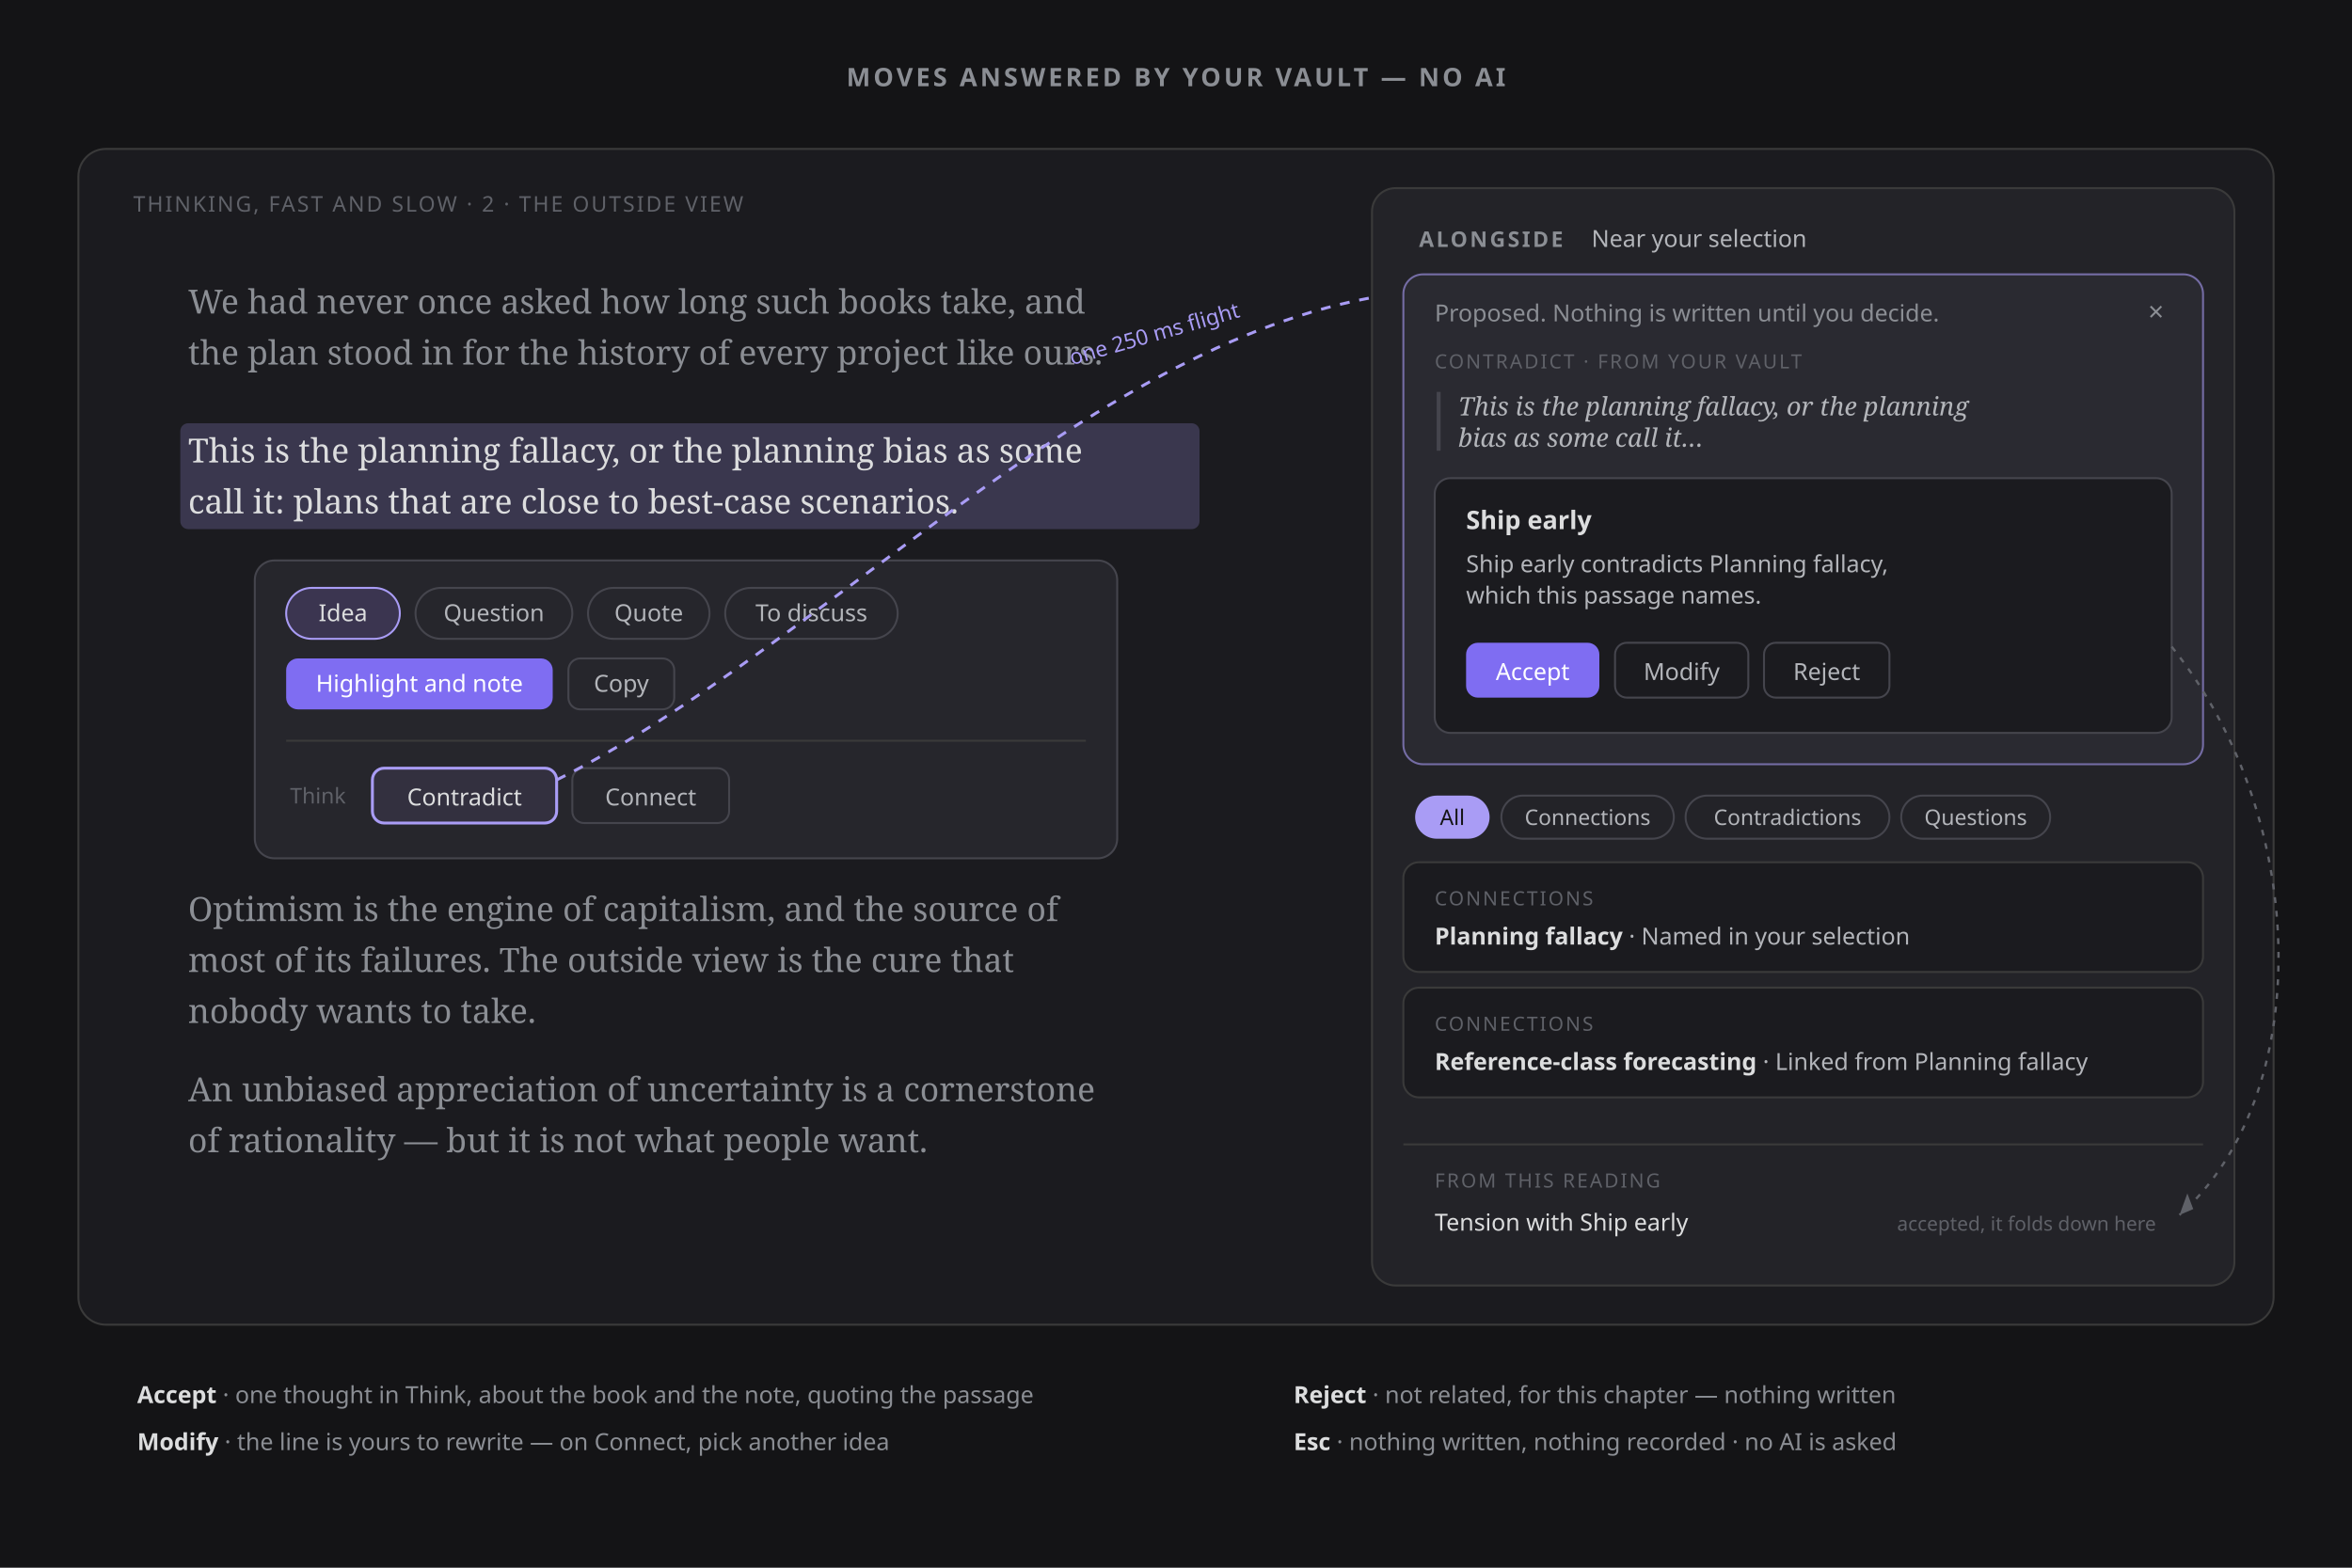
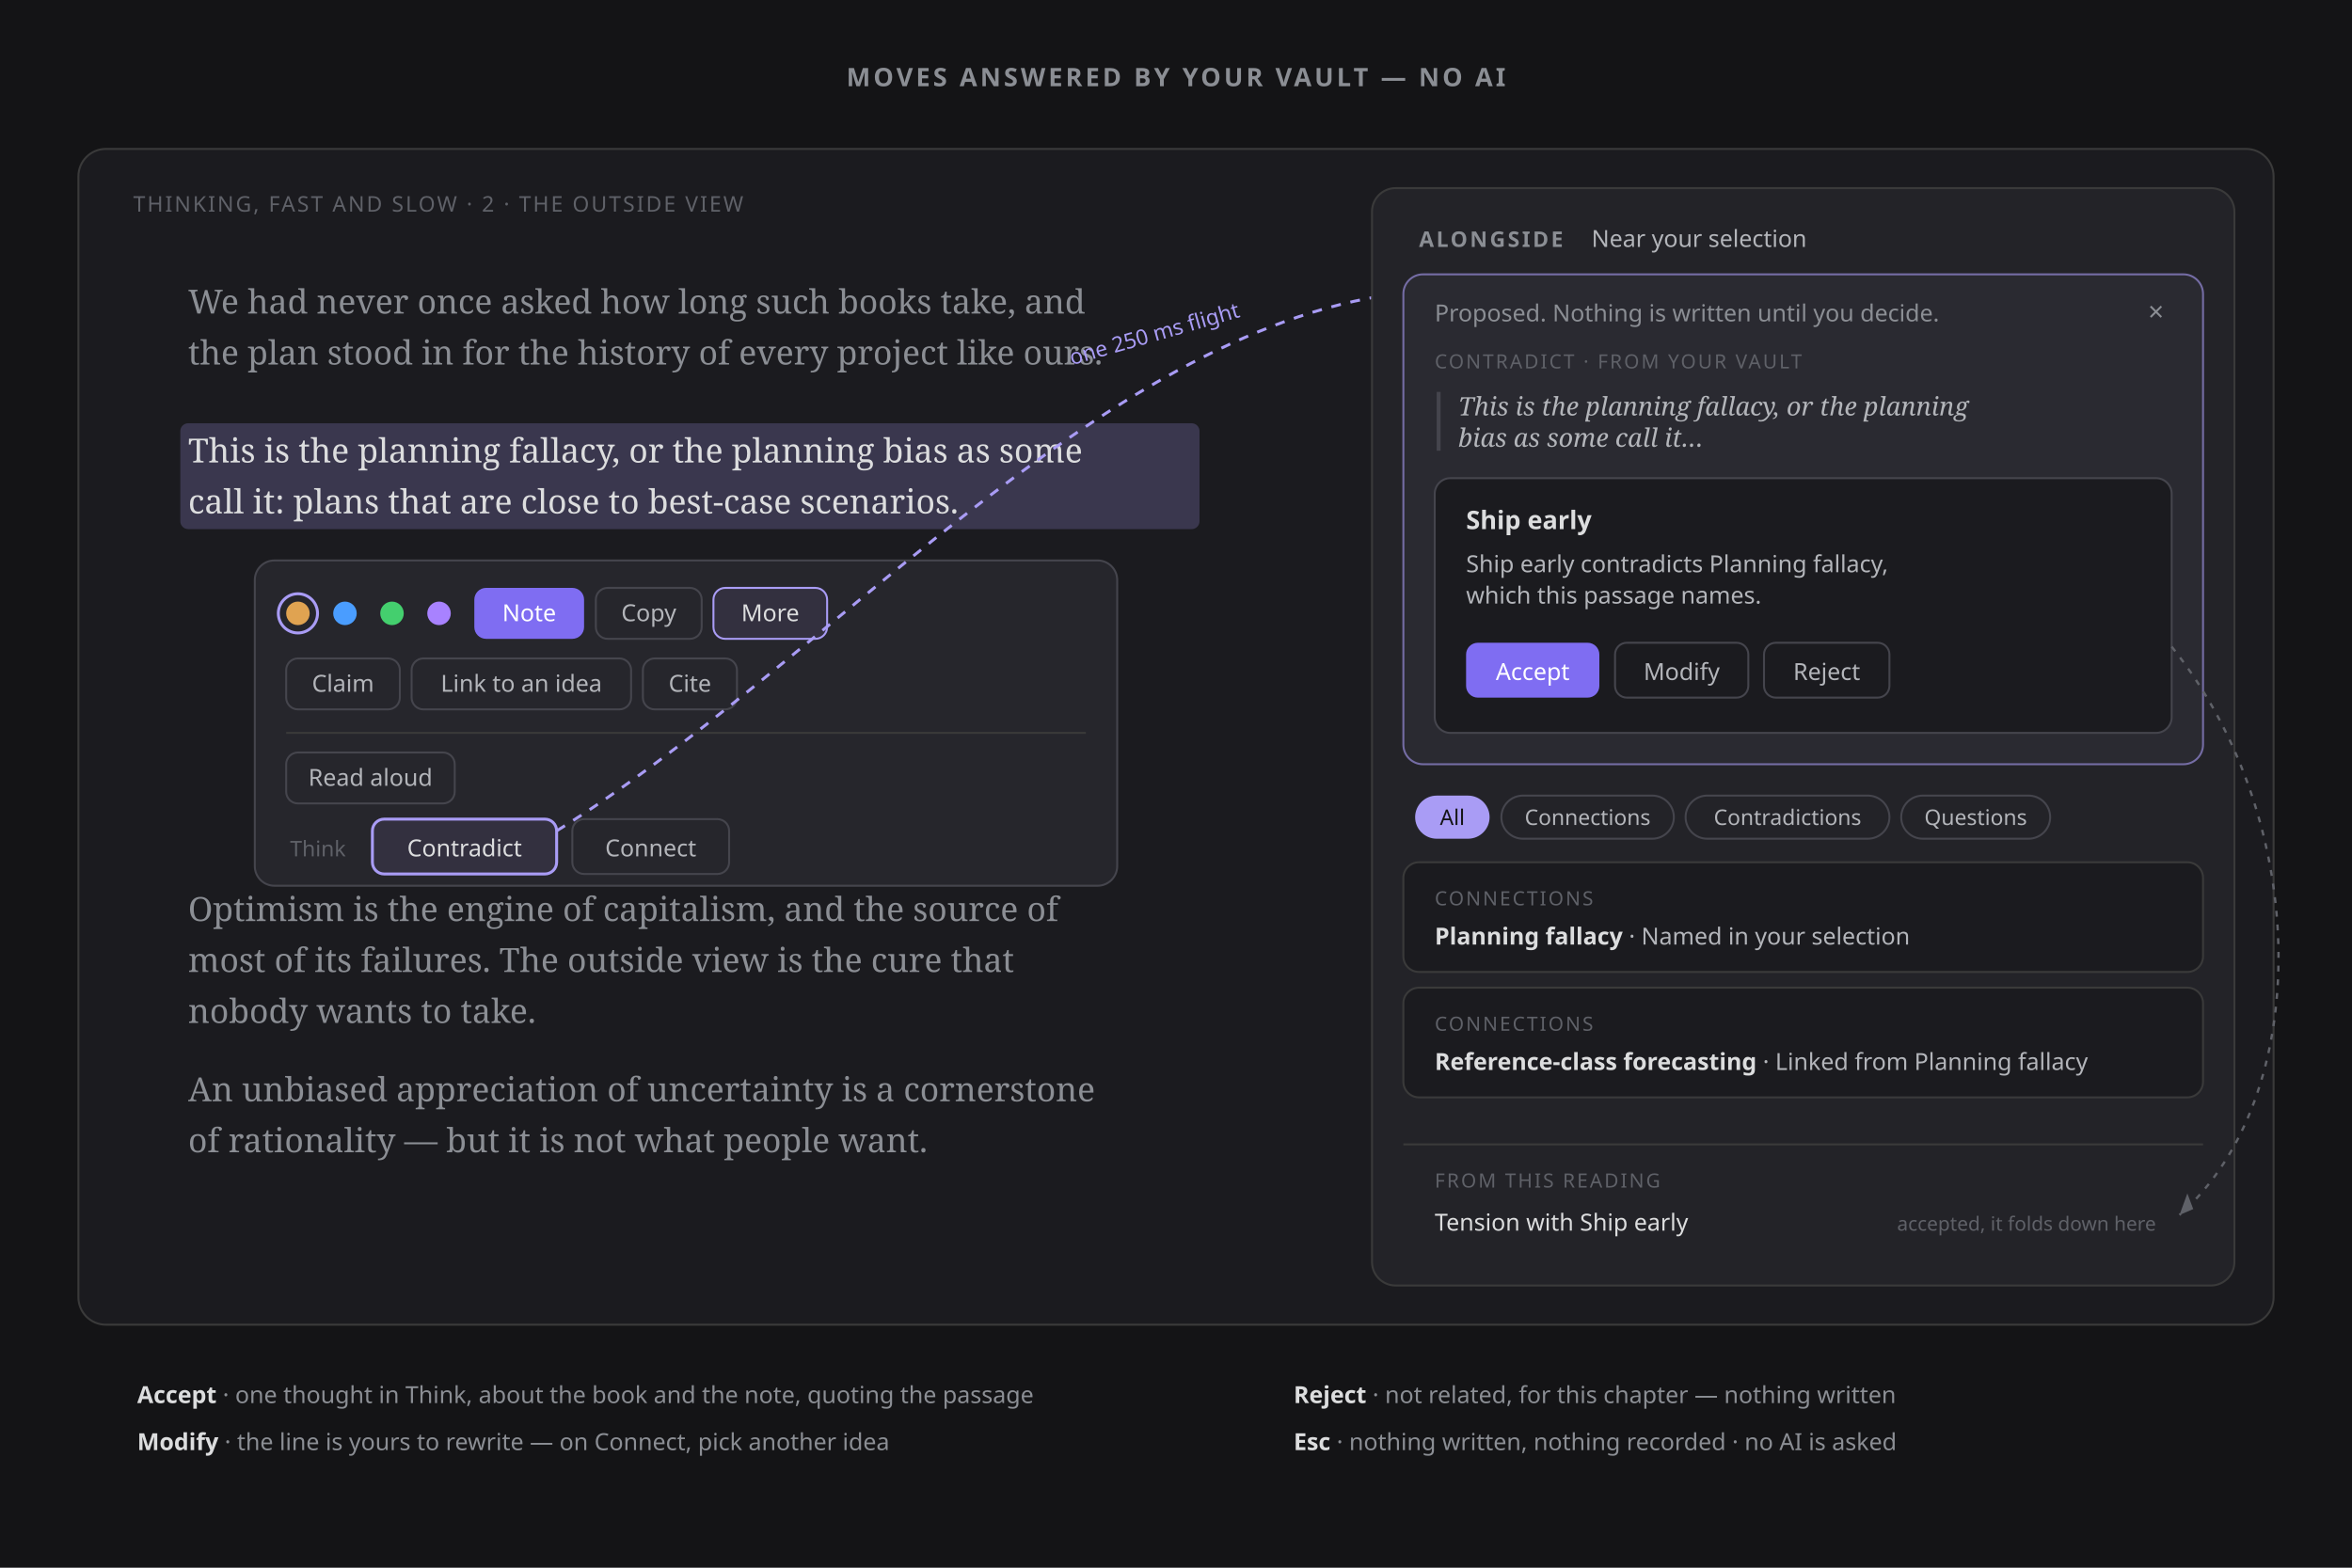
- <svg xmlns="http://www.w3.org/2000/svg" width="1200" height="800" viewBox="0 0 1200 800" role="img" aria-label="Moves answered by your vault. Left: a book in the Reader, a sentence naming the planning fallacy selected, and its popover: the four meanings, Highlight and note, and under them a second row, Think, with Contradict and Connect. A dashed arc shows the answer flying out of the Contradict button into the top of Alongside on the right. There the answer reads Proposed. Nothing is written until you decide., Contradict · from your vault, the passage, and one candidate, Ship early, saying Ship early contradicts Planning fallacy, which this passage names, with Accept, Modify and Reject. Below it the six lenses and Alongside's cards, and at the bottom From this reading, with Tension with Ship early. Underneath: Accept writes one thought in Think, Modify makes the line yours, Reject is not related for this chapter, and no AI is asked.">
+ <svg xmlns="http://www.w3.org/2000/svg" width="1200" height="800" viewBox="0 0 1200 800" role="img" aria-label="Moves answered by your vault. Left: a book in the Reader, a sentence naming the planning fallacy selected, and its popover below it: four meaning dots, Note, Copy and More; a second row with Claim, Link to an idea and Cite; and More open, with Read aloud and, last, the Think group with Contradict and Connect. A dashed arc shows the answer flying out of the Contradict button into the top of Alongside on the right. There the answer reads Proposed. Nothing is written until you decide., Contradict · from your vault, the passage, and one candidate, Ship early, saying Ship early contradicts Planning fallacy, which this passage names, with Accept, Modify and Reject. Below it the six lenses and Alongside's cards, and at the bottom From this reading, with Tension with Ship early. Underneath: Accept writes one thought in Think, Modify makes the line yours, Reject is not related for this chapter, and no AI is asked.">
  <rect width="1200" height="800" fill="#141416" />
  <text x="600" y="44" fill="#8b8e94" font-family="sans-serif" font-size="13" font-weight="600" text-anchor="middle" letter-spacing="1.5">MOVES ANSWERED BY YOUR VAULT — NO AI</text>
  <g font-family="sans-serif">
    <rect x="40" y="76" width="1120" height="600" rx="14" fill="#1b1b1f" stroke="#3a3a3a" />
    <text x="68" y="108" fill="#5f6168" font-size="11" letter-spacing="1">THINKING, FAST AND SLOW · 2 · THE OUTSIDE VIEW</text>
  </g>
  <g font-family="serif" font-size="17" fill="#8b8e94">
    <text x="96" y="160">We had never once asked how long such books take, and</text>
    <text x="96" y="186">the plan stood in for the history of every project like ours.</text>
  </g>
  <rect x="92" y="216" width="520" height="54" rx="4" fill="#a99cf5" fill-opacity="0.22" />
  <g font-family="serif" font-size="17" fill="#dcddde">
    <text x="96" y="236">This is the planning fallacy, or the planning bias as some</text>
    <text x="96" y="262">call it: plans that are close to best-case scenarios.</text>
  </g>
  <g font-family="serif" font-size="17" fill="#8b8e94">
    <text x="96" y="470">Optimism is the engine of capitalism, and the source of</text>
    <text x="96" y="496">most of its failures. The outside view is the cure that</text>
    <text x="96" y="522">nobody wants to take.</text>
    <text x="96" y="562">An unbiased appreciation of uncertainty is a cornerstone</text>
    <text x="96" y="588">of rationality — but it is not what people want.</text>
  </g>
  <g font-family="sans-serif">
-     <rect x="130" y="286" width="440" height="152" rx="10" fill="#26262c" stroke="#45454d" />
+     <rect x="130" y="286" width="440" height="166" rx="10" fill="#26262c" stroke="#45454d" />
    <g font-size="12">
-       <rect x="146" y="300" width="58" height="26" rx="13" fill="#3b3550" stroke="#a99cf5" />
-       <text x="175" y="317" fill="#dcddde" text-anchor="middle">Idea</text>
-       <rect x="212" y="300" width="80" height="26" rx="13" fill="none" stroke="#45454d" />
-       <text x="252" y="317" fill="#b3b5ba" text-anchor="middle">Question</text>
-       <rect x="300" y="300" width="62" height="26" rx="13" fill="none" stroke="#45454d" />
-       <text x="331" y="317" fill="#b3b5ba" text-anchor="middle">Quote</text>
-       <rect x="370" y="300" width="88" height="26" rx="13" fill="none" stroke="#45454d" />
-       <text x="414" y="317" fill="#b3b5ba" text-anchor="middle">To discuss</text>
-       <rect x="146" y="336" width="136" height="26" rx="6" fill="#7f6df2" />
-       <text x="214" y="353" fill="#ffffff" text-anchor="middle">Highlight and note</text>
-       <rect x="290" y="336" width="54" height="26" rx="6" fill="none" stroke="#45454d" />
-       <text x="317" y="353" fill="#b3b5ba" text-anchor="middle">Copy</text>
+       <circle cx="152" cy="313" r="10" fill="none" stroke="#a99cf5" stroke-width="1.5" />
+       <circle cx="152" cy="313" r="6" fill="#e0a351" />
+       <circle cx="176" cy="313" r="6" fill="#4a9dff" />
+       <circle cx="200" cy="313" r="6" fill="#44cf6e" />
+       <circle cx="224" cy="313" r="6" fill="#a882ff" />
+       <rect x="242" y="300" width="56" height="26" rx="6" fill="#7f6df2" />
+       <text x="270" y="317" fill="#ffffff" text-anchor="middle">Note</text>
+       <rect x="304" y="300" width="54" height="26" rx="6" fill="none" stroke="#45454d" />
+       <text x="331" y="317" fill="#b3b5ba" text-anchor="middle">Copy</text>
+       <rect x="364" y="300" width="58" height="26" rx="6" fill="#33303f" stroke="#a99cf5" />
+       <text x="393" y="317" fill="#dcddde" text-anchor="middle">More</text>
+       <rect x="146" y="336" width="58" height="26" rx="6" fill="none" stroke="#45454d" />
+       <text x="175" y="353" fill="#b3b5ba" text-anchor="middle">Claim</text>
+       <rect x="210" y="336" width="112" height="26" rx="6" fill="none" stroke="#45454d" />
+       <text x="266" y="353" fill="#b3b5ba" text-anchor="middle">Link to an idea</text>
+       <rect x="328" y="336" width="48" height="26" rx="6" fill="none" stroke="#45454d" />
+       <text x="352" y="353" fill="#b3b5ba" text-anchor="middle">Cite</text>
    </g>
-     <path d="M 146 378 h 408" stroke="#3a3a3a" />
-     <text x="148" y="410" fill="#5f6168" font-size="11">Think</text>
-     <rect x="190" y="392" width="94" height="28" rx="6" fill="#33303f" stroke="#a99cf5" stroke-width="1.5" />
-     <text x="237" y="411" fill="#dcddde" font-size="12" text-anchor="middle">Contradict</text>
-     <rect x="292" y="392" width="80" height="28" rx="6" fill="none" stroke="#45454d" />
-     <text x="332" y="411" fill="#b3b5ba" font-size="12" text-anchor="middle">Connect</text>
+     <path d="M 146 374 h 408" stroke="#3a3a3a" />
+     <rect x="146" y="384" width="86" height="26" rx="6" fill="none" stroke="#45454d" />
+     <text x="189" y="401" fill="#b3b5ba" font-size="12" text-anchor="middle">Read aloud</text>
+     <text x="148" y="437" fill="#5f6168" font-size="11">Think</text>
+     <rect x="190" y="418" width="94" height="28" rx="6" fill="#33303f" stroke="#a99cf5" stroke-width="1.5" />
+     <text x="237" y="437" fill="#dcddde" font-size="12" text-anchor="middle">Contradict</text>
+     <rect x="292" y="418" width="80" height="28" rx="6" fill="none" stroke="#45454d" />
+     <text x="332" y="437" fill="#b3b5ba" font-size="12" text-anchor="middle">Connect</text>
  </g>
-   <path d="M 284 398 C 420 330, 560 170, 712 150" fill="none" stroke="#a99cf5" stroke-width="1.5" stroke-dasharray="5 5" />
+   <path d="M 284 424 C 420 340, 560 170, 712 150" fill="none" stroke="#a99cf5" stroke-width="1.5" stroke-dasharray="5 5" />
  <path d="M 712 150 l -12 -5 l 3 6 l -3 6 z" fill="#a99cf5" />
  <text x="590" y="174" fill="#a99cf5" font-family="sans-serif" font-size="11" text-anchor="middle" transform="rotate(-16 590 174)">one 250 ms flight</text>
  <g font-family="sans-serif">
    <rect x="700" y="96" width="440" height="560" rx="12" fill="#232328" stroke="#3a3a3a" />
    <text x="724" y="126" fill="#8b8e94" font-size="11" font-weight="600" letter-spacing="1.2">ALONGSIDE</text>
    <text x="812" y="126" fill="#b3b5ba" font-size="12">Near your selection</text>
    <rect x="716" y="140" width="408" height="250" rx="10" fill="#2a2a31" stroke="#a99cf5" stroke-opacity="0.6" />
    <text x="732" y="164" fill="#8b8e94" font-size="12">Proposed. Nothing is written until you decide.</text>
    <text x="1104" y="164" fill="#8b8e94" font-size="14" text-anchor="end">×</text>
    <text x="732" y="188" fill="#5f6168" font-size="10" letter-spacing="1">CONTRADICT · FROM YOUR VAULT</text>
    <path d="M 734 200 v 30" stroke="#45454d" stroke-width="2" />
    <text x="744" y="212" fill="#b3b5ba" font-family="serif" font-size="13" font-style="italic">This is the planning fallacy, or the planning</text>
    <text x="744" y="228" fill="#b3b5ba" font-family="serif" font-size="13" font-style="italic">bias as some call it…</text>
    <rect x="732" y="244" width="376" height="130" rx="8" fill="#1b1b1f" stroke="#45454d" />
    <text x="748" y="270" fill="#dcddde" font-size="13" font-weight="600">Ship early</text>
    <text x="748" y="292" fill="#b3b5ba" font-size="12">Ship early contradicts Planning fallacy,</text>
    <text x="748" y="308" fill="#b3b5ba" font-size="12">which this passage names.</text>
    <g font-size="12">
      <rect x="748" y="328" width="68" height="28" rx="6" fill="#7f6df2" />
      <text x="782" y="347" fill="#ffffff" text-anchor="middle">Accept</text>
      <rect x="824" y="328" width="68" height="28" rx="6" fill="none" stroke="#45454d" />
      <text x="858" y="347" fill="#b3b5ba" text-anchor="middle">Modify</text>
      <rect x="900" y="328" width="64" height="28" rx="6" fill="none" stroke="#45454d" />
      <text x="932" y="347" fill="#b3b5ba" text-anchor="middle">Reject</text>
    </g>
    <g font-size="11" fill="#b3b5ba">
      <rect x="722" y="406" width="38" height="22" rx="11" fill="#a99cf5" />
      <text x="741" y="421" fill="#141416" text-anchor="middle">All</text>
      <rect x="766" y="406" width="88" height="22" rx="11" fill="none" stroke="#45454d" />
      <text x="810" y="421" text-anchor="middle">Connections</text>
      <rect x="860" y="406" width="104" height="22" rx="11" fill="none" stroke="#45454d" />
      <text x="912" y="421" text-anchor="middle">Contradictions</text>
      <rect x="970" y="406" width="76" height="22" rx="11" fill="none" stroke="#45454d" />
      <text x="1008" y="421" text-anchor="middle">Questions</text>
    </g>
    <rect x="716" y="440" width="408" height="56" rx="8" fill="#1b1b1f" stroke="#3a3a3a" />
    <text x="732" y="462" fill="#5f6168" font-size="10" letter-spacing="1">CONNECTIONS</text>
    <text x="732" y="482" fill="#b3b5ba" font-size="12">
      <tspan fill="#dcddde" font-weight="600">Planning fallacy</tspan>  · Named in your selection</text>
    <rect x="716" y="504" width="408" height="56" rx="8" fill="#1b1b1f" stroke="#3a3a3a" />
    <text x="732" y="526" fill="#5f6168" font-size="10" letter-spacing="1">CONNECTIONS</text>
    <text x="732" y="546" fill="#b3b5ba" font-size="12">
      <tspan fill="#dcddde" font-weight="600">Reference-class forecasting</tspan>  · Linked from Planning fallacy</text>
    <path d="M 716 584 h 408" stroke="#3a3a3a" />
    <text x="732" y="606" fill="#5f6168" font-size="10" letter-spacing="1">FROM THIS READING</text>
    <text x="732" y="628" fill="#dcddde" font-size="12">Tension with Ship early</text>
    <path d="M 1108 330 C 1180 420, 1180 560, 1112 620" fill="none" stroke="#5f6168" stroke-width="1.2" stroke-dasharray="3 4" />
    <path d="M 1112 620 l 4 -11 l 3 8 z" fill="#5f6168" />
    <text x="1100" y="628" fill="#5f6168" font-size="10" text-anchor="end">accepted, it folds down here</text>
  </g>
  <g font-family="sans-serif" font-size="12" fill="#8b8e94">
    <text x="70" y="716">
      <tspan fill="#dcddde" font-weight="600">Accept</tspan> · one thought in Think, about the book and the note, quoting the passage</text>
    <text x="70" y="740">
      <tspan fill="#dcddde" font-weight="600">Modify</tspan> · the line is yours to rewrite — on Connect, pick another idea</text>
    <text x="660" y="716">
      <tspan fill="#dcddde" font-weight="600">Reject</tspan> · not related, for this chapter — nothing written</text>
    <text x="660" y="740">
      <tspan fill="#dcddde" font-weight="600">Esc</tspan> · nothing written, nothing recorded · no AI is asked</text>
  </g>
</svg>
